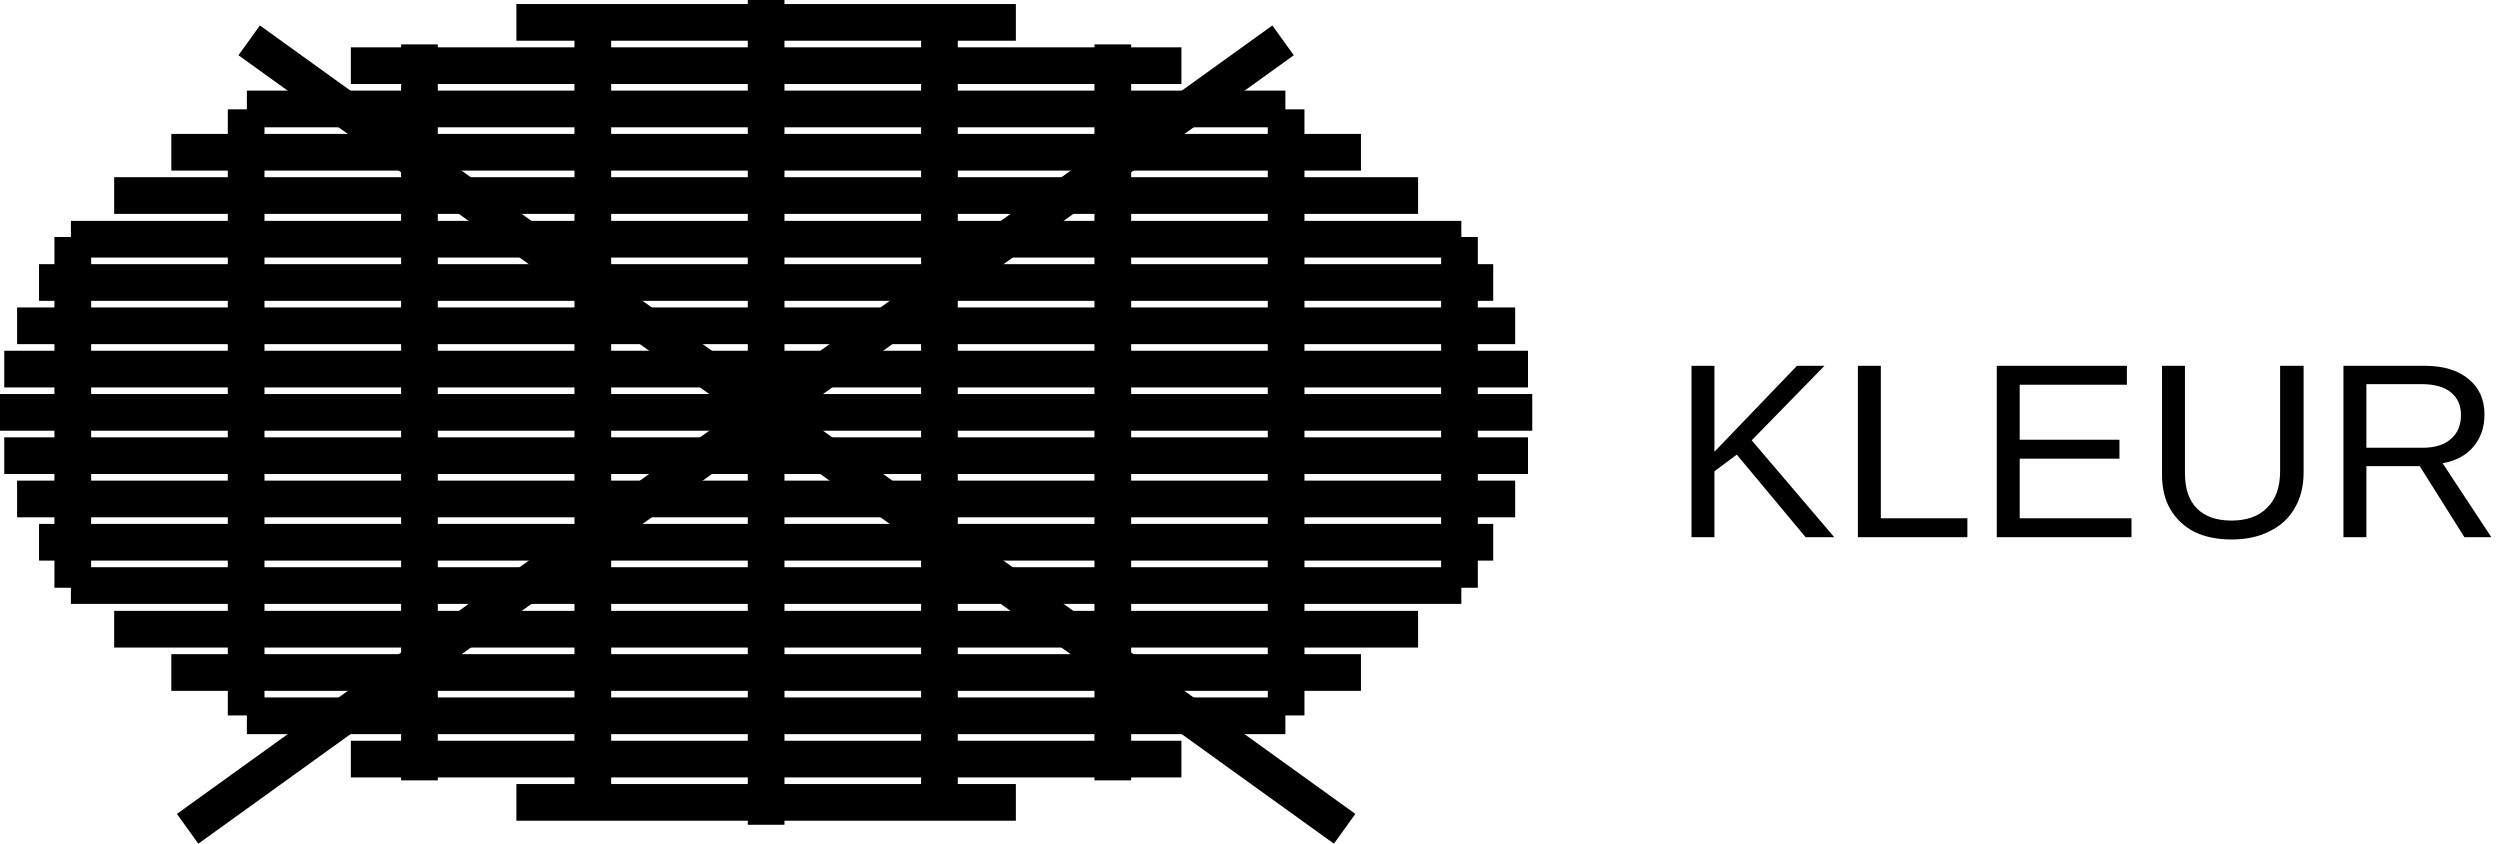
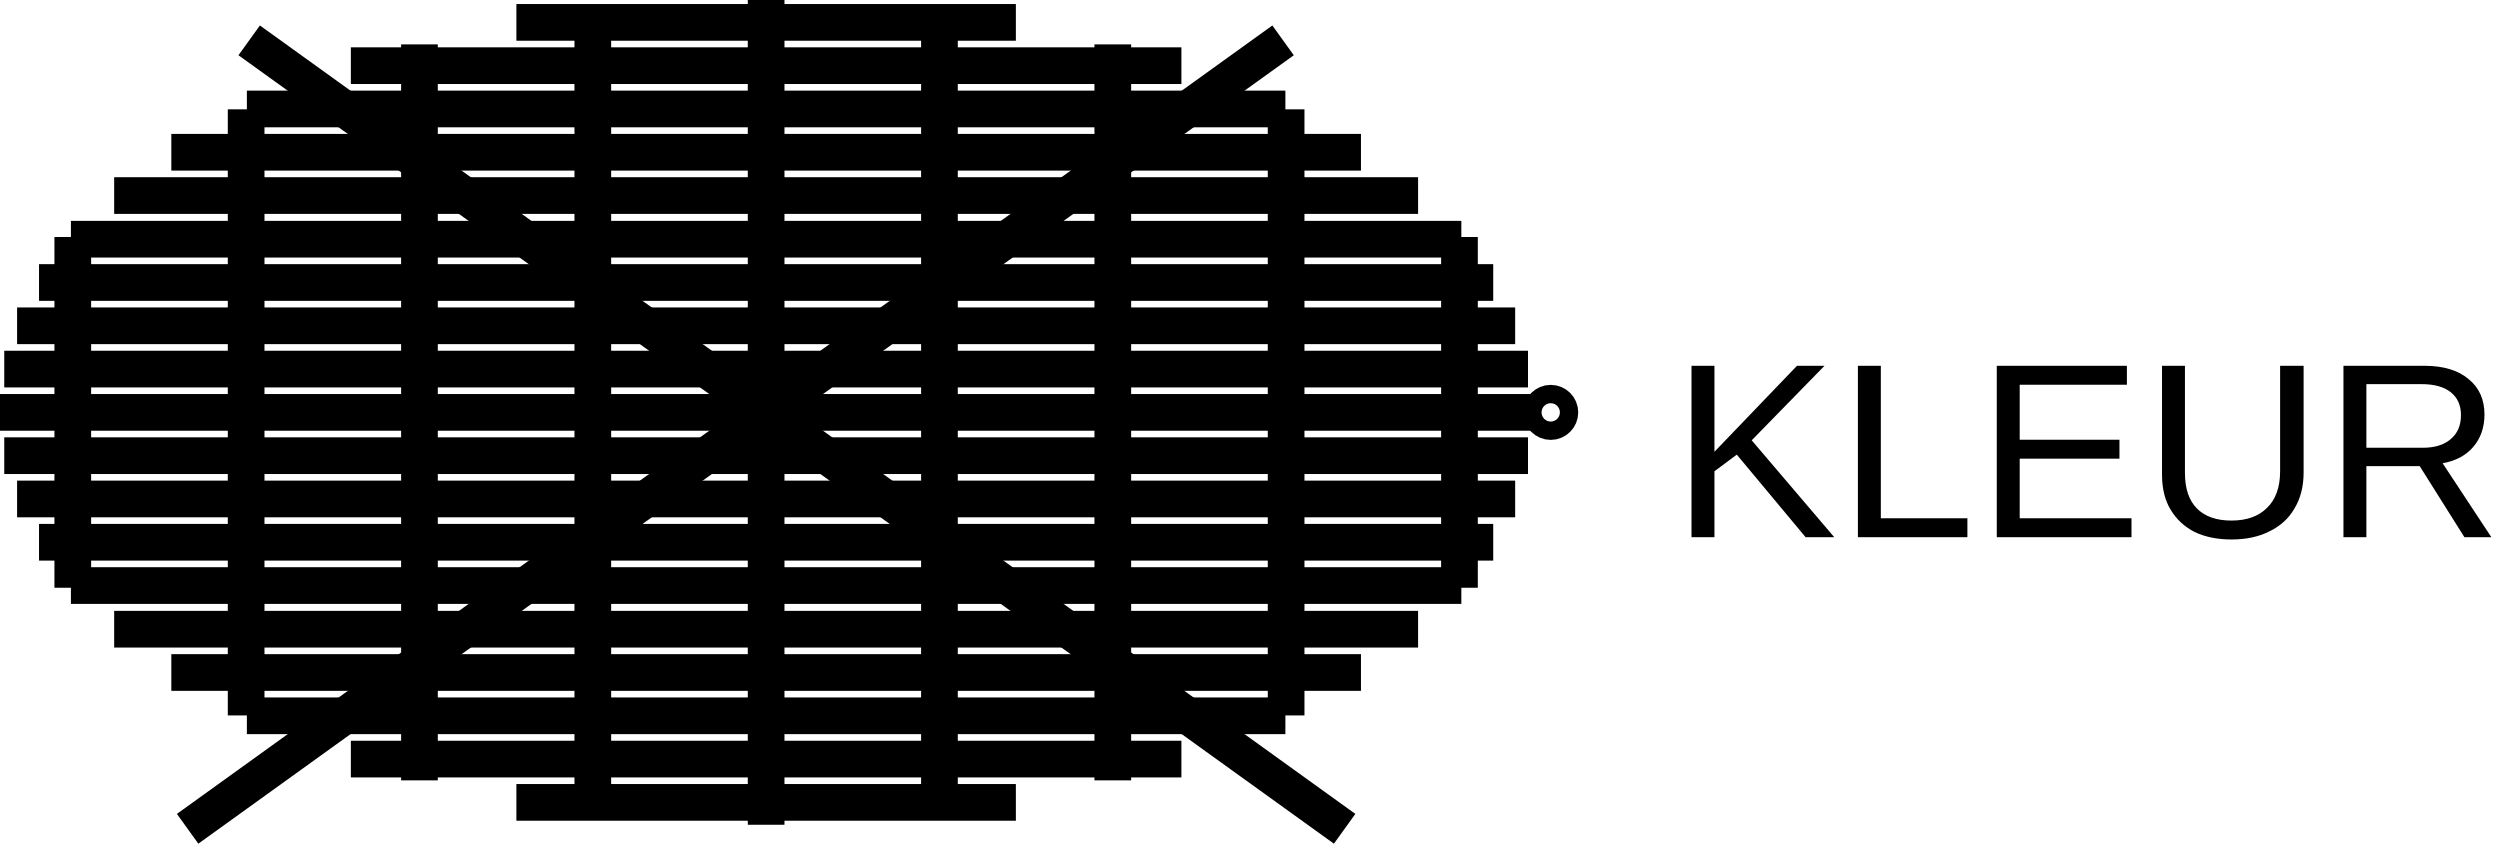
- <svg xmlns="http://www.w3.org/2000/svg" viewBox="0 0 68.141 22.996" width="68.141mm" height="22.996mm" version="1.1" id="svg36">
+ <svg xmlns="http://www.w3.org/2000/svg" viewBox="0 0 68.141 22.996" width="68.141mm" height="22.996mm" version="1.1" id="svg37">
  <defs id="defs4">
    <marker id="DistanceX" orient="auto" refX="0" refY="0" style="overflow:visible">
      <path d="M 3,-3 -3,3 M 0,-5 V 5" style="stroke:#000000;stroke-width:0.5" id="path1" />
    </marker>
    <pattern id="Hatch" patternUnits="userSpaceOnUse" width="8" height="8" x="0" y="0">
      <path d="M8 4 l-4,4" stroke="#000000" stroke-width="0.25" linecap="square" id="path2" />
      <path d="M6 2 l-4,4" stroke="#000000" stroke-width="0.25" linecap="square" id="path3" />
      <path d="M4 0 l-4,4" stroke="#000000" stroke-width="0.25" linecap="square" id="path4" />
    </pattern>
    <symbol id="*Model_Space" />
    <symbol id="*Paper_Space" />
  </defs>
-   <g id="g36" transform="translate(20.8819,-1111.28)">
+   <g id="g37" transform="translate(20.8819,-1111.28)">
    <path style="fill:none;stroke:#000000" d="m 18.898,1127.3 v -9.56" id="path5" />
    <path style="fill:none;stroke:#000000" d="m 9.449,1132.55 v -20.06" id="path6" />
    <path style="fill:none;stroke:#000000" d="m 0,1133.76 v -22.48" id="path7" />
    <path style="fill:none;stroke:#000000" d="m -9.449,1132.55 v -20.06" id="path8" />
    <path style="fill:none;stroke:#000000" d="m -18.898,1127.3 v -9.56" id="path9" />
    <path style="fill:none;stroke:#000000" d="m 14.173,1130.78 v -16.52" id="path10" />
    <path style="fill:none;stroke:#000000" d="m 4.724,1133.47 v -21.9" id="path11" />
    <path style="fill:none;stroke:#000000" d="m -4.724,1133.47 v -21.9" id="path12" />
    <path style="fill:none;stroke:#000000" d="m -14.173,1130.78 v -16.52" id="path13" />
    <path style="fill:none;stroke:#000000" d="M -6.807,1111.89 H 6.807" id="path14" />
    <path style="fill:none;stroke:#000000" d="M -14.153,1114.25 H 14.153" id="path15" />
    <path style="fill:none;stroke:#000000" d="M -17.77,1116.61 H 17.77" id="path16" />
    <path style="fill:none;stroke:#000000" d="M -19.818,1118.98 H 19.818" id="path17" />
    <path style="fill:none;stroke:#000000" d="M -20.766,1121.34 H 20.766" id="path18" />
    <path style="fill:none;stroke:#000000" d="M -20.766,1123.7 H 20.766" id="path19" />
    <path style="fill:none;stroke:#000000" d="M -19.818,1126.06 H 19.818" id="path20" />
    <path style="fill:none;stroke:#000000" d="M -17.77,1128.43 H 17.77" id="path21" />
    <path style="fill:none;stroke:#000000" d="M -14.153,1130.79 H 14.153" id="path22" />
    <path style="fill:none;stroke:#000000" d="M -6.807,1133.15 H 6.807" id="path23" />
    <path style="fill:none;stroke:#000000" d="M -11.319,1113.07 H 11.319" id="path24" />
    <path style="fill:none;stroke:#000000" d="m -16.212,1115.43 h 32.425" id="path25" />
    <path style="fill:none;stroke:#000000" d="M -18.949,1117.8 H 18.949" id="path26" />
    <path style="fill:none;stroke:#000000" d="M -20.416,1120.16 H 20.416" id="path27" />
-     <path style="fill:none;stroke:#000000" d="M -20.882,1122.52 H 20.882" id="path28" />
-     <path style="fill:none;stroke:#000000" d="M -20.416,1124.88 H 20.416" id="path29" />
-     <path style="fill:none;stroke:#000000" d="M -18.949,1127.24 H 18.949" id="path30" />
-     <path style="fill:none;stroke:#000000" d="m -16.212,1129.61 h 32.425" id="path31" />
-     <path style="fill:none;stroke:#000000" d="M -11.319,1131.97 H 11.319" id="path32" />
-     <text x="24.661" y="1125.921" style="font-size:6.803px;line-height:125%;font-family:Arial;text-anchor:start;fill:#000000" id="text32">
-       <tspan dx="0" dy="0" id="tspan32" x="24.661" y="1125.921">KLEUR</tspan>
+     <path d="m 21.635,1122.52 a 0.25,0.25 0 0 0 -0.5,0 0.25,0.25 0 0 0 0.5,0 z" style="fill:none;stroke:#000000" id="path28" />
+     <path style="fill:none;stroke:#000000" d="M -20.882,1122.52 H 20.882" id="path29" />
+     <path style="fill:none;stroke:#000000" d="M -20.416,1124.88 H 20.416" id="path30" />
+     <path style="fill:none;stroke:#000000" d="M -18.949,1127.24 H 18.949" id="path31" />
+     <path style="fill:none;stroke:#000000" d="m -16.212,1129.61 h 32.425" id="path32" />
+     <path style="fill:none;stroke:#000000" d="M -11.319,1131.97 H 11.319" id="path33" />
+     <text x="24.661" y="1125.921" style="font-size:6.803px;line-height:125%;font-family:Arial;text-anchor:start;fill:#000000" id="text33">
+       <tspan dx="0" dy="0" id="tspan33" x="24.661" y="1125.921">KLEUR</tspan>
    </text>
-     <path style="fill:none;stroke:#000000" d="m 0,1122.52 14.09,-10.14" id="path33" />
-     <path style="fill:none;stroke:#000000" d="m 0,1122.52 15.768,11.35" id="path34" />
-     <path style="fill:none;stroke:#000000" d="m 0,1122.52 -14.09,-10.14" id="path35" />
-     <path style="fill:none;stroke:#000000" d="m 0,1122.52 -15.768,11.35" id="path36" />
+     <path style="fill:none;stroke:#000000" d="m 0,1122.52 14.09,-10.14" id="path34" />
+     <path style="fill:none;stroke:#000000" d="m 0,1122.52 15.768,11.35" id="path35" />
+     <path style="fill:none;stroke:#000000" d="m 0,1122.52 -14.09,-10.14" id="path36" />
+     <path style="fill:none;stroke:#000000" d="m 0,1122.52 -15.768,11.35" id="path37" />
  </g>
</svg>
